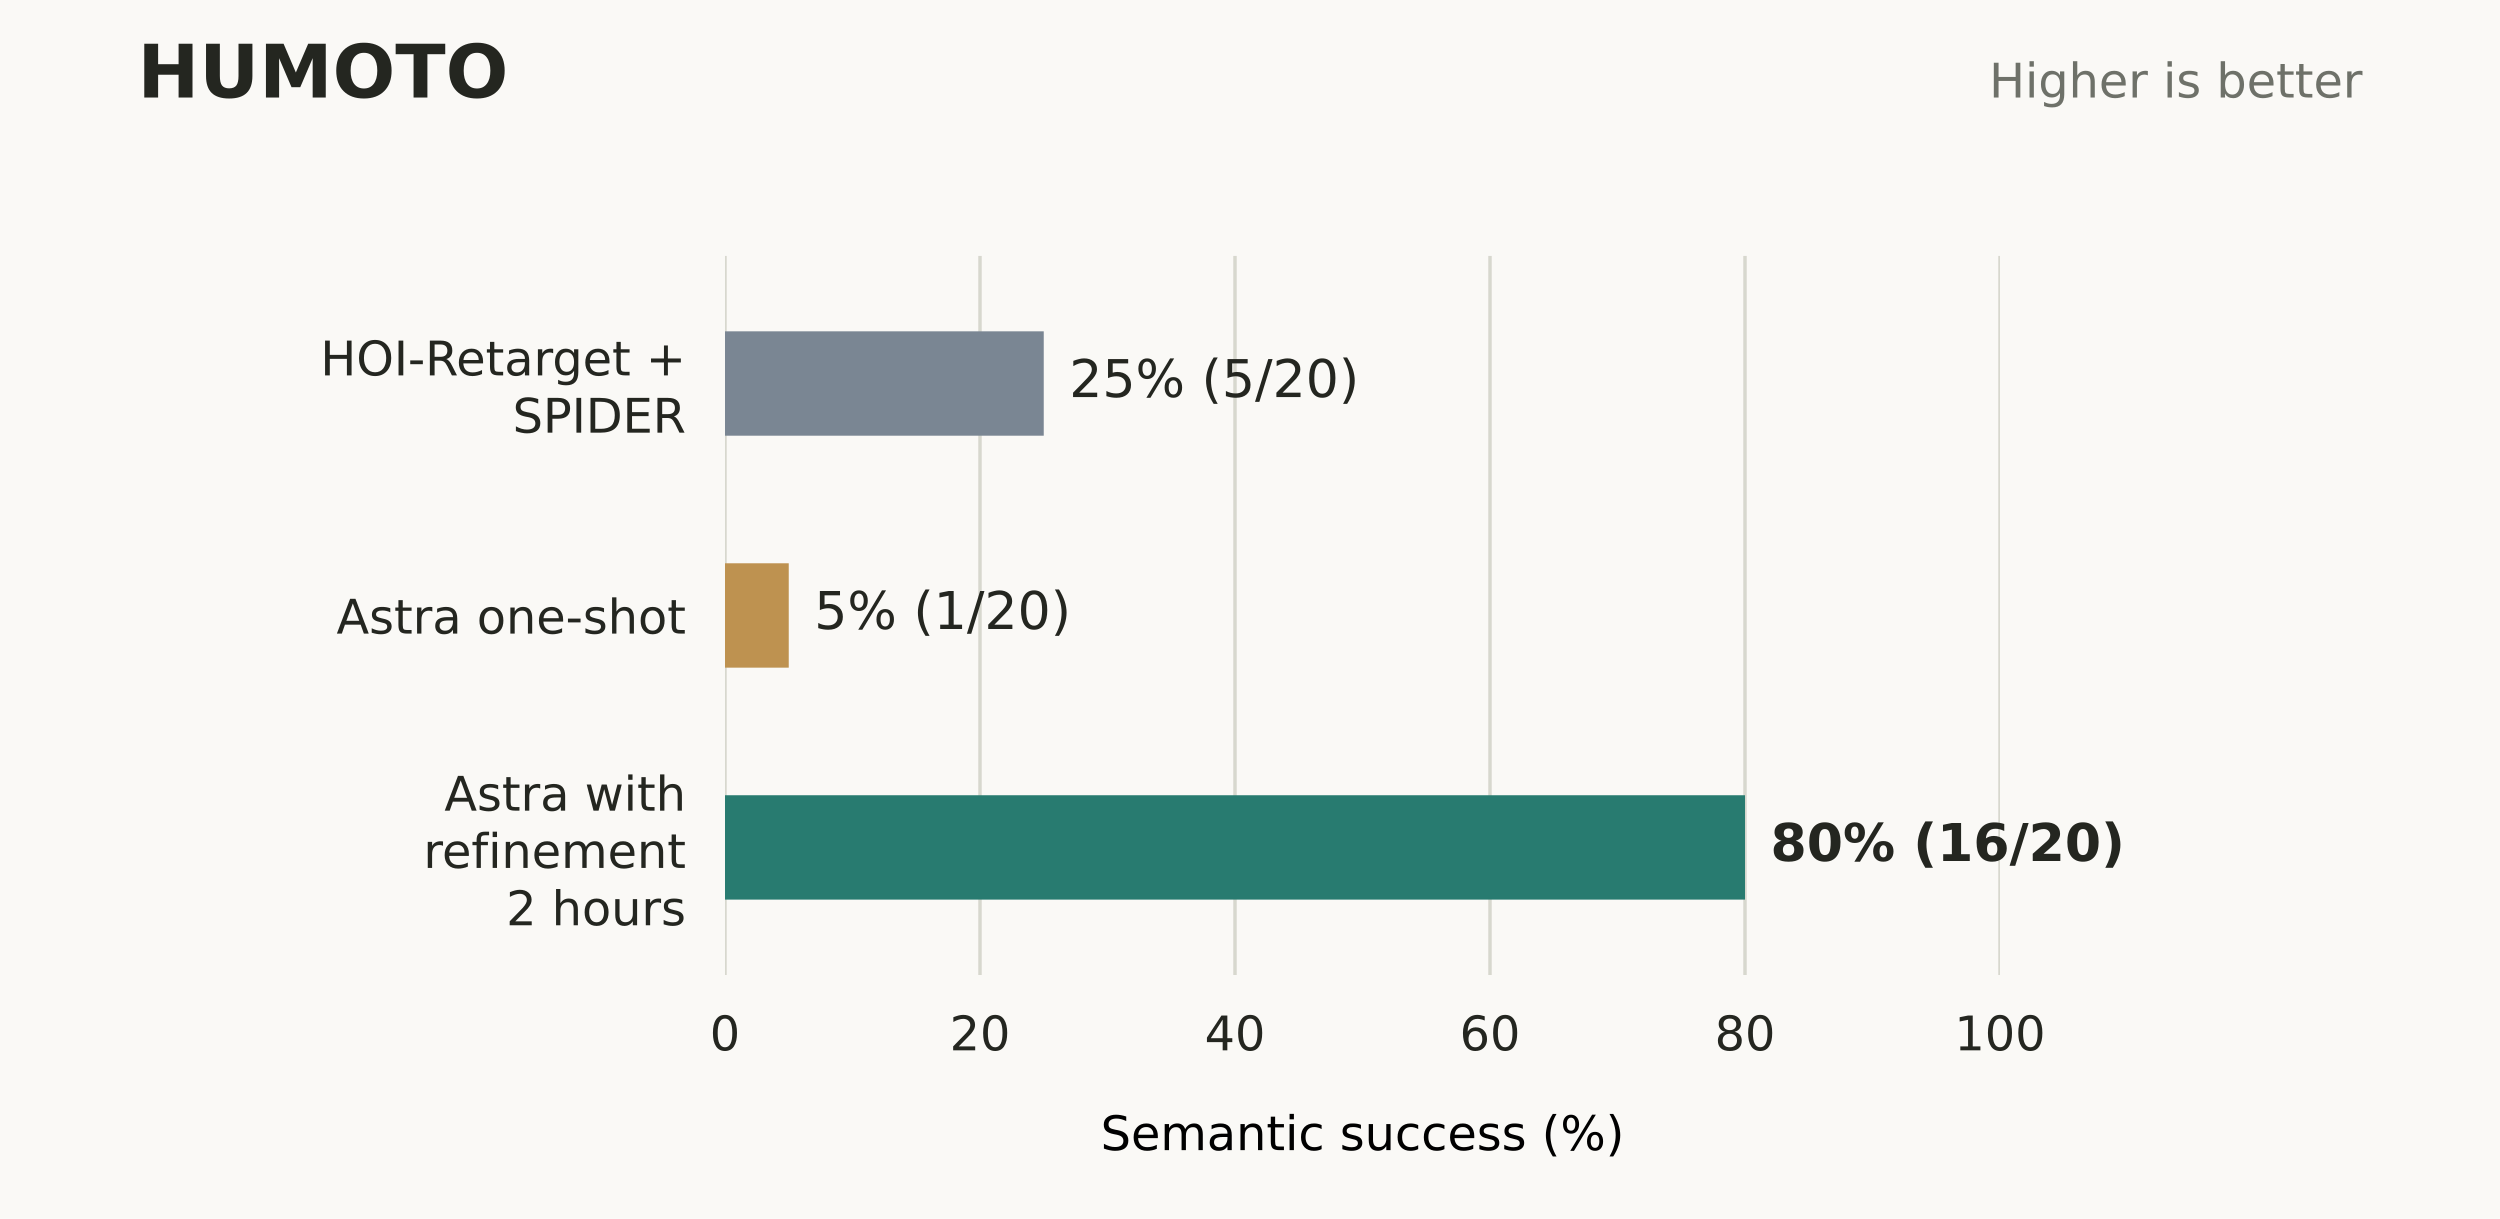
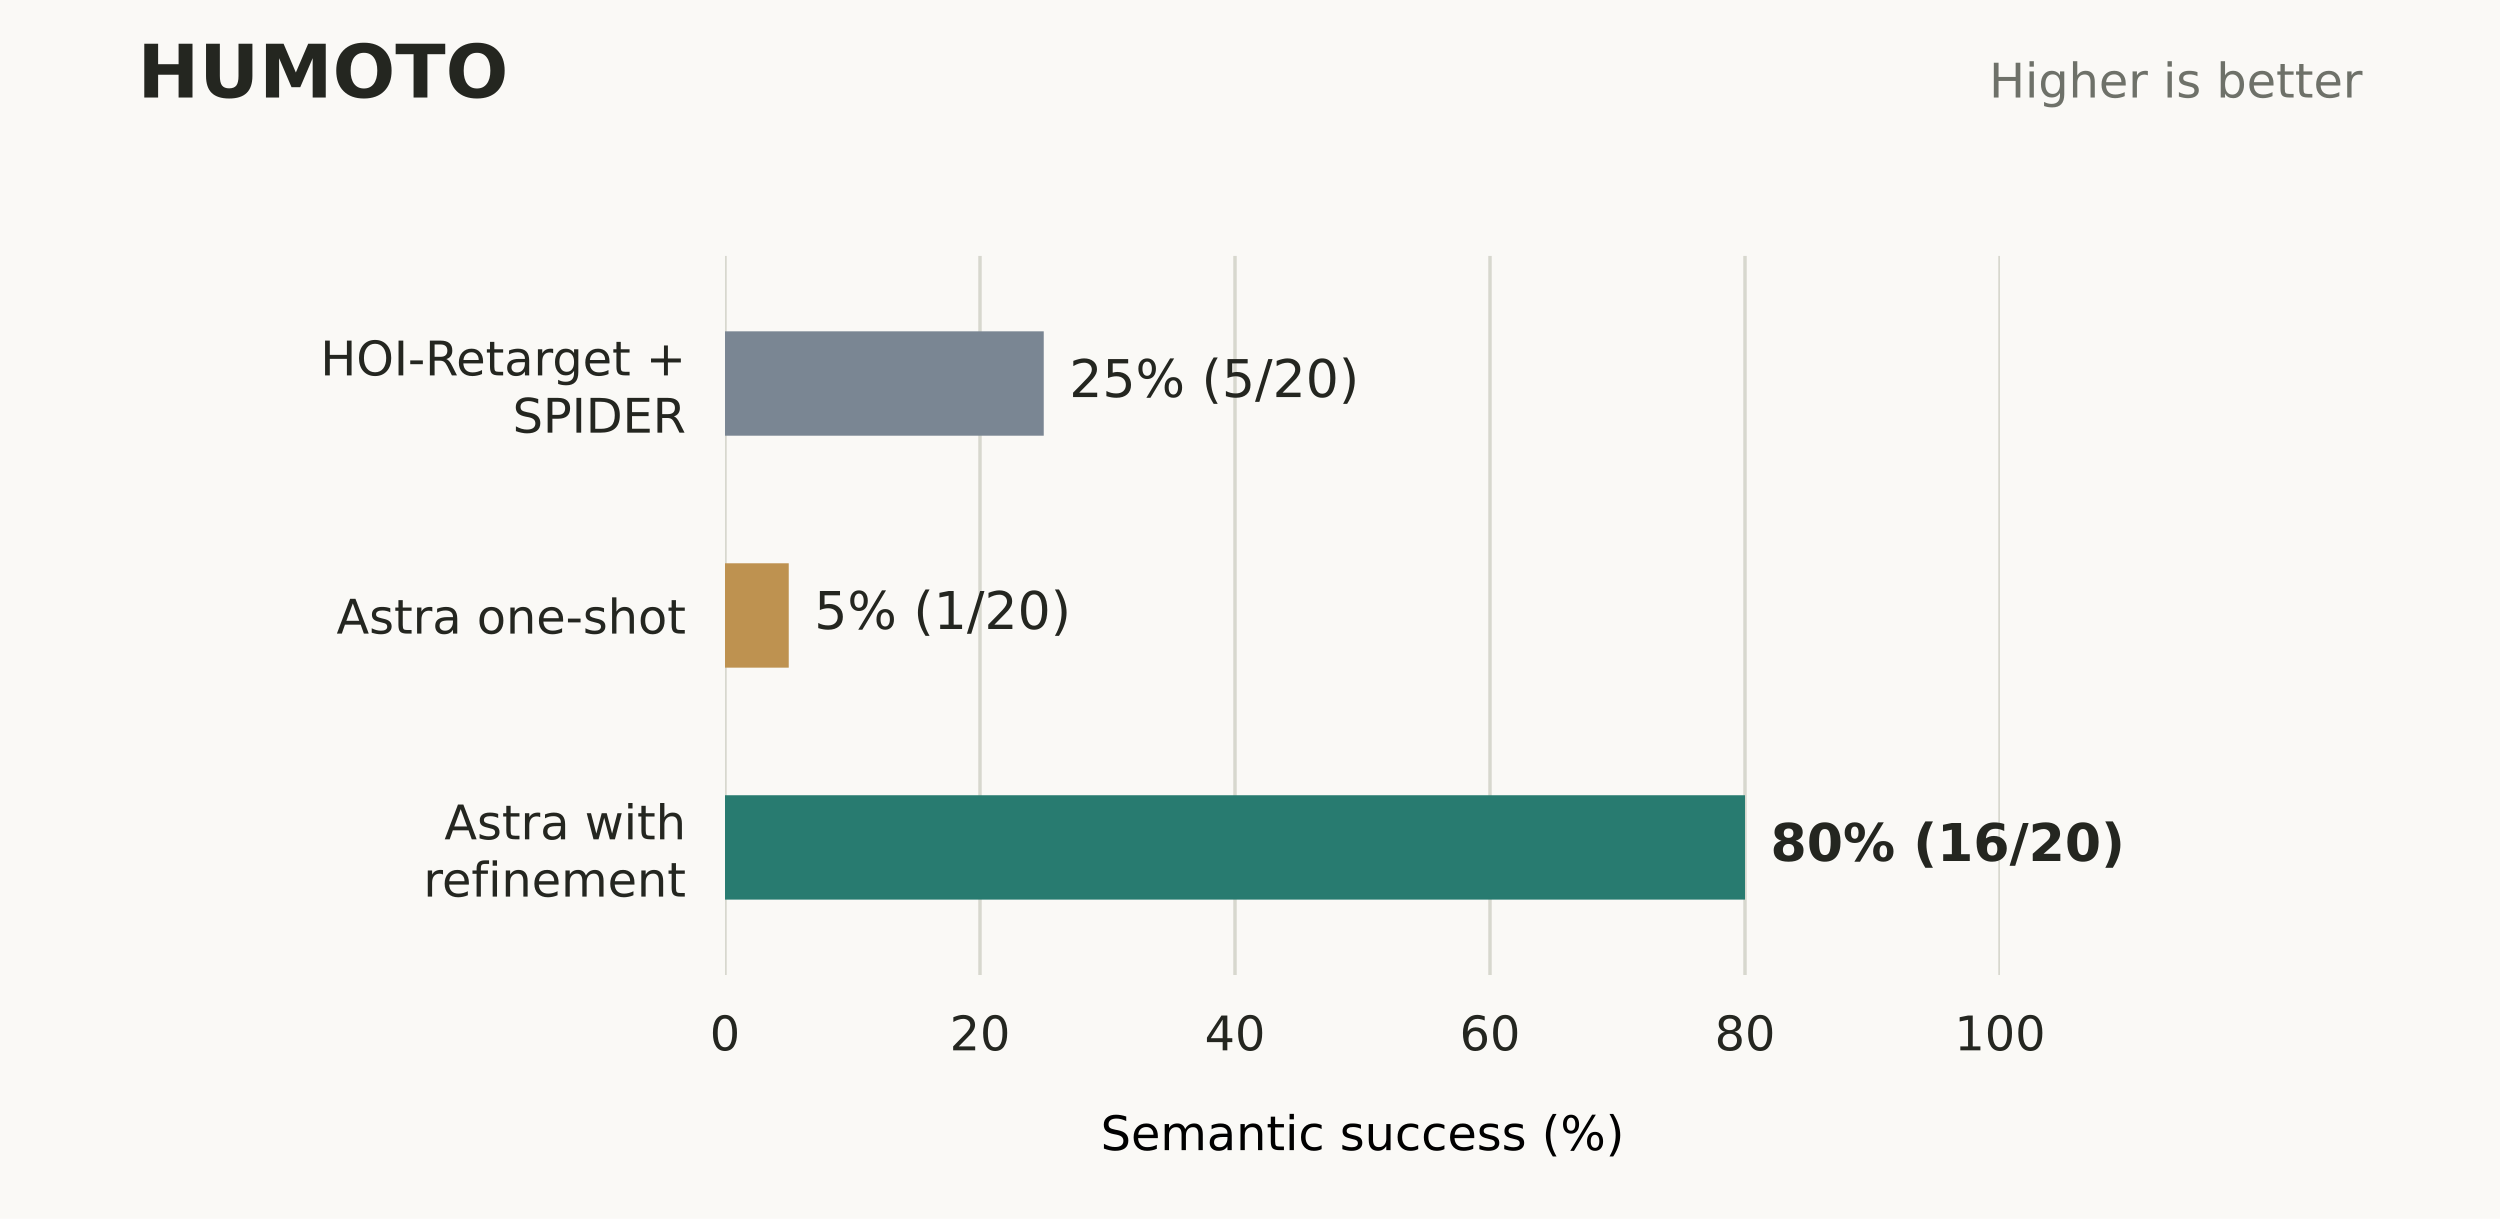
<svg xmlns="http://www.w3.org/2000/svg" width="576pt" height="280.8pt" viewBox="0 0 576 280.8" version="1.1">
  <defs>
    <style type="text/css">*{stroke-linejoin: round; stroke-linecap: butt}</style>
  </defs>
  <g id="figure_1">
    <g id="patch_1">
      <path d="M 0 280.8  L 576 280.8  L 576 0  L 0 0  z " style="fill: #faf9f6" />
    </g>
    <g id="axes_1">
      <g id="patch_2">
        <path d="M 167.04 224.64  L 460.8 224.64  L 460.8 58.968  L 167.04 58.968  z " style="fill: #faf9f6" />
      </g>
      <g id="matplotlib.axis_1">
        <g id="xtick_1">
          <g id="line2d_1">
            <path d="M 167.04 224.64  L 167.04 58.968  " clip-path="url(#p73d6c982b5)" style="fill: none; stroke: #d7d8ce; stroke-width: 0.8; stroke-linecap: square" />
          </g>
          <g id="line2d_2" />
          <g id="text_1">
            <text style="font-size: 11px; font-family: 'DejaVu Sans'; text-anchor: middle; fill: #242620" x="167.04" y="241.997" transform="rotate(-0 167.04 241.9974)">0</text>
          </g>
        </g>
        <g id="xtick_2">
          <g id="line2d_3">
            <path d="M 225.792 224.64  L 225.792 58.968  " clip-path="url(#p73d6c982b5)" style="fill: none; stroke: #d7d8ce; stroke-width: 0.8; stroke-linecap: square" />
          </g>
          <g id="line2d_4" />
          <g id="text_2">
            <text style="font-size: 11px; font-family: 'DejaVu Sans'; text-anchor: middle; fill: #242620" x="225.792" y="241.997" transform="rotate(-0 225.792 241.9974)">20</text>
          </g>
        </g>
        <g id="xtick_3">
          <g id="line2d_5">
            <path d="M 284.544 224.64  L 284.544 58.968  " clip-path="url(#p73d6c982b5)" style="fill: none; stroke: #d7d8ce; stroke-width: 0.8; stroke-linecap: square" />
          </g>
          <g id="line2d_6" />
          <g id="text_3">
            <text style="font-size: 11px; font-family: 'DejaVu Sans'; text-anchor: middle; fill: #242620" x="284.544" y="241.997" transform="rotate(-0 284.544 241.9974)">40</text>
          </g>
        </g>
        <g id="xtick_4">
          <g id="line2d_7">
            <path d="M 343.296 224.64  L 343.296 58.968  " clip-path="url(#p73d6c982b5)" style="fill: none; stroke: #d7d8ce; stroke-width: 0.8; stroke-linecap: square" />
          </g>
          <g id="line2d_8" />
          <g id="text_4">
            <text style="font-size: 11px; font-family: 'DejaVu Sans'; text-anchor: middle; fill: #242620" x="343.296" y="241.997" transform="rotate(-0 343.296 241.9974)">60</text>
          </g>
        </g>
        <g id="xtick_5">
          <g id="line2d_9">
            <path d="M 402.048 224.64  L 402.048 58.968  " clip-path="url(#p73d6c982b5)" style="fill: none; stroke: #d7d8ce; stroke-width: 0.8; stroke-linecap: square" />
          </g>
          <g id="line2d_10" />
          <g id="text_5">
            <text style="font-size: 11px; font-family: 'DejaVu Sans'; text-anchor: middle; fill: #242620" x="402.048" y="241.997" transform="rotate(-0 402.048 241.9974)">80</text>
          </g>
        </g>
        <g id="xtick_6">
          <g id="line2d_11">
            <path d="M 460.8 224.64  L 460.8 58.968  " clip-path="url(#p73d6c982b5)" style="fill: none; stroke: #d7d8ce; stroke-width: 0.8; stroke-linecap: square" />
          </g>
          <g id="line2d_12" />
          <g id="text_6">
            <text style="font-size: 11px; font-family: 'DejaVu Sans'; text-anchor: middle; fill: #242620" x="460.8" y="241.997" transform="rotate(-0 460.8 241.9974)">100</text>
          </g>
        </g>
        <g id="text_7">
          <text style="font-size: 11px; font-family: 'DejaVu Sans'; text-anchor: middle" x="313.92" y="264.998" transform="rotate(-0 313.92 264.9983)">Semantic success (%)</text>
        </g>
      </g>
      <g id="matplotlib.axis_2">
        <g id="ytick_1">
          <g id="line2d_13" />
          <g id="text_8">
            <text style="font-size: 11px; font-family: 'DejaVu Sans'; fill: #242620" transform="translate(73.81609 86.48959)">HOI-Retarget +</text>
            <text style="font-size: 11px; font-family: 'DejaVu Sans'; fill: #242620" transform="translate(118.1152 99.69174)">SPIDER</text>
          </g>
        </g>
        <g id="ytick_2">
          <g id="line2d_14" />
          <g id="text_9">
            <text style="font-size: 11px; font-family: 'DejaVu Sans'; text-anchor: end; fill: #242620" x="158.04" y="145.983" transform="rotate(-0 158.04 145.9831)">Astra one-shot</text>
          </g>
        </g>
        <g id="ytick_3">
          <g id="line2d_15" />
          <g id="text_10">
-             <text style="font-size: 11px; font-family: 'DejaVu Sans'; fill: #242620" transform="translate(102.3783 186.7733)">Astra with</text>
-             <text style="font-size: 11px; font-family: 'DejaVu Sans'; fill: #242620" transform="translate(97.55719 199.9763)">refinement</text>
-             <text style="font-size: 11px; font-family: 'DejaVu Sans'; fill: #242620" transform="translate(116.6198 213.1793)">2 hours</text>
+             <text style="font-size: 11px; font-family: 'DejaVu Sans'; fill: #242620" transform="translate(102.3783 193.3748)">Astra with</text>
+             <text style="font-size: 11px; font-family: 'DejaVu Sans'; fill: #242620" transform="translate(97.55719 206.5778)">refinement</text>
          </g>
        </g>
      </g>
      <g id="patch_3">
        <path d="M 167.04 76.337  L 240.48 76.337  L 240.48 100.386  L 167.04 100.386  z " clip-path="url(#p73d6c982b5)" style="fill: #7a8693" />
      </g>
      <g id="patch_4">
        <path d="M 167.04 129.779  L 181.728 129.779  L 181.728 153.829  L 167.04 153.829  z " clip-path="url(#p73d6c982b5)" style="fill: #be9250" />
      </g>
      <g id="patch_5">
        <path d="M 167.04 183.222  L 402.048 183.222  L 402.048 207.271  L 167.04 207.271  z " clip-path="url(#p73d6c982b5)" style="fill: #287b70" />
      </g>
      <g id="text_11">
        <text style="font-size: 12px; font-family: 'DejaVu Sans'; text-anchor: start; fill: #242620" x="246.355" y="91.479" transform="rotate(-0 246.3552 91.47861)">25%  (5/20)</text>
      </g>
      <g id="text_12">
        <text style="font-size: 12px; font-family: 'DejaVu Sans'; text-anchor: start; fill: #242620" x="187.603" y="144.921" transform="rotate(-0 187.6032 144.9212)">5%  (1/20)</text>
      </g>
      <g id="text_13">
        <text style="font-weight: 700; font-size: 12px; font-family: 'DejaVu Sans'; text-anchor: start; fill: #242620" x="407.923" y="198.364" transform="rotate(-0 407.9232 198.3638)">80%  (16/20)</text>
      </g>
    </g>
    <g id="text_14">
      <text style="font-weight: 700; font-size: 17px; font-family: 'DejaVu Sans'; text-anchor: start; fill: #242620" x="31.68" y="22.464" transform="rotate(-0 31.68 22.464)">HUMOTO</text>
    </g>
    <g id="text_15">
      <text style="font-size: 11px; font-family: 'DejaVu Sans'; text-anchor: end; fill: #6e7169" x="544.32" y="22.464" transform="rotate(-0 544.32 22.464)">Higher is better</text>
    </g>
  </g>
  <defs>
    <clipPath id="p73d6c982b5">
      <rect x="167.04" y="58.968" width="293.76" height="165.672" />
    </clipPath>
  </defs>
</svg>
